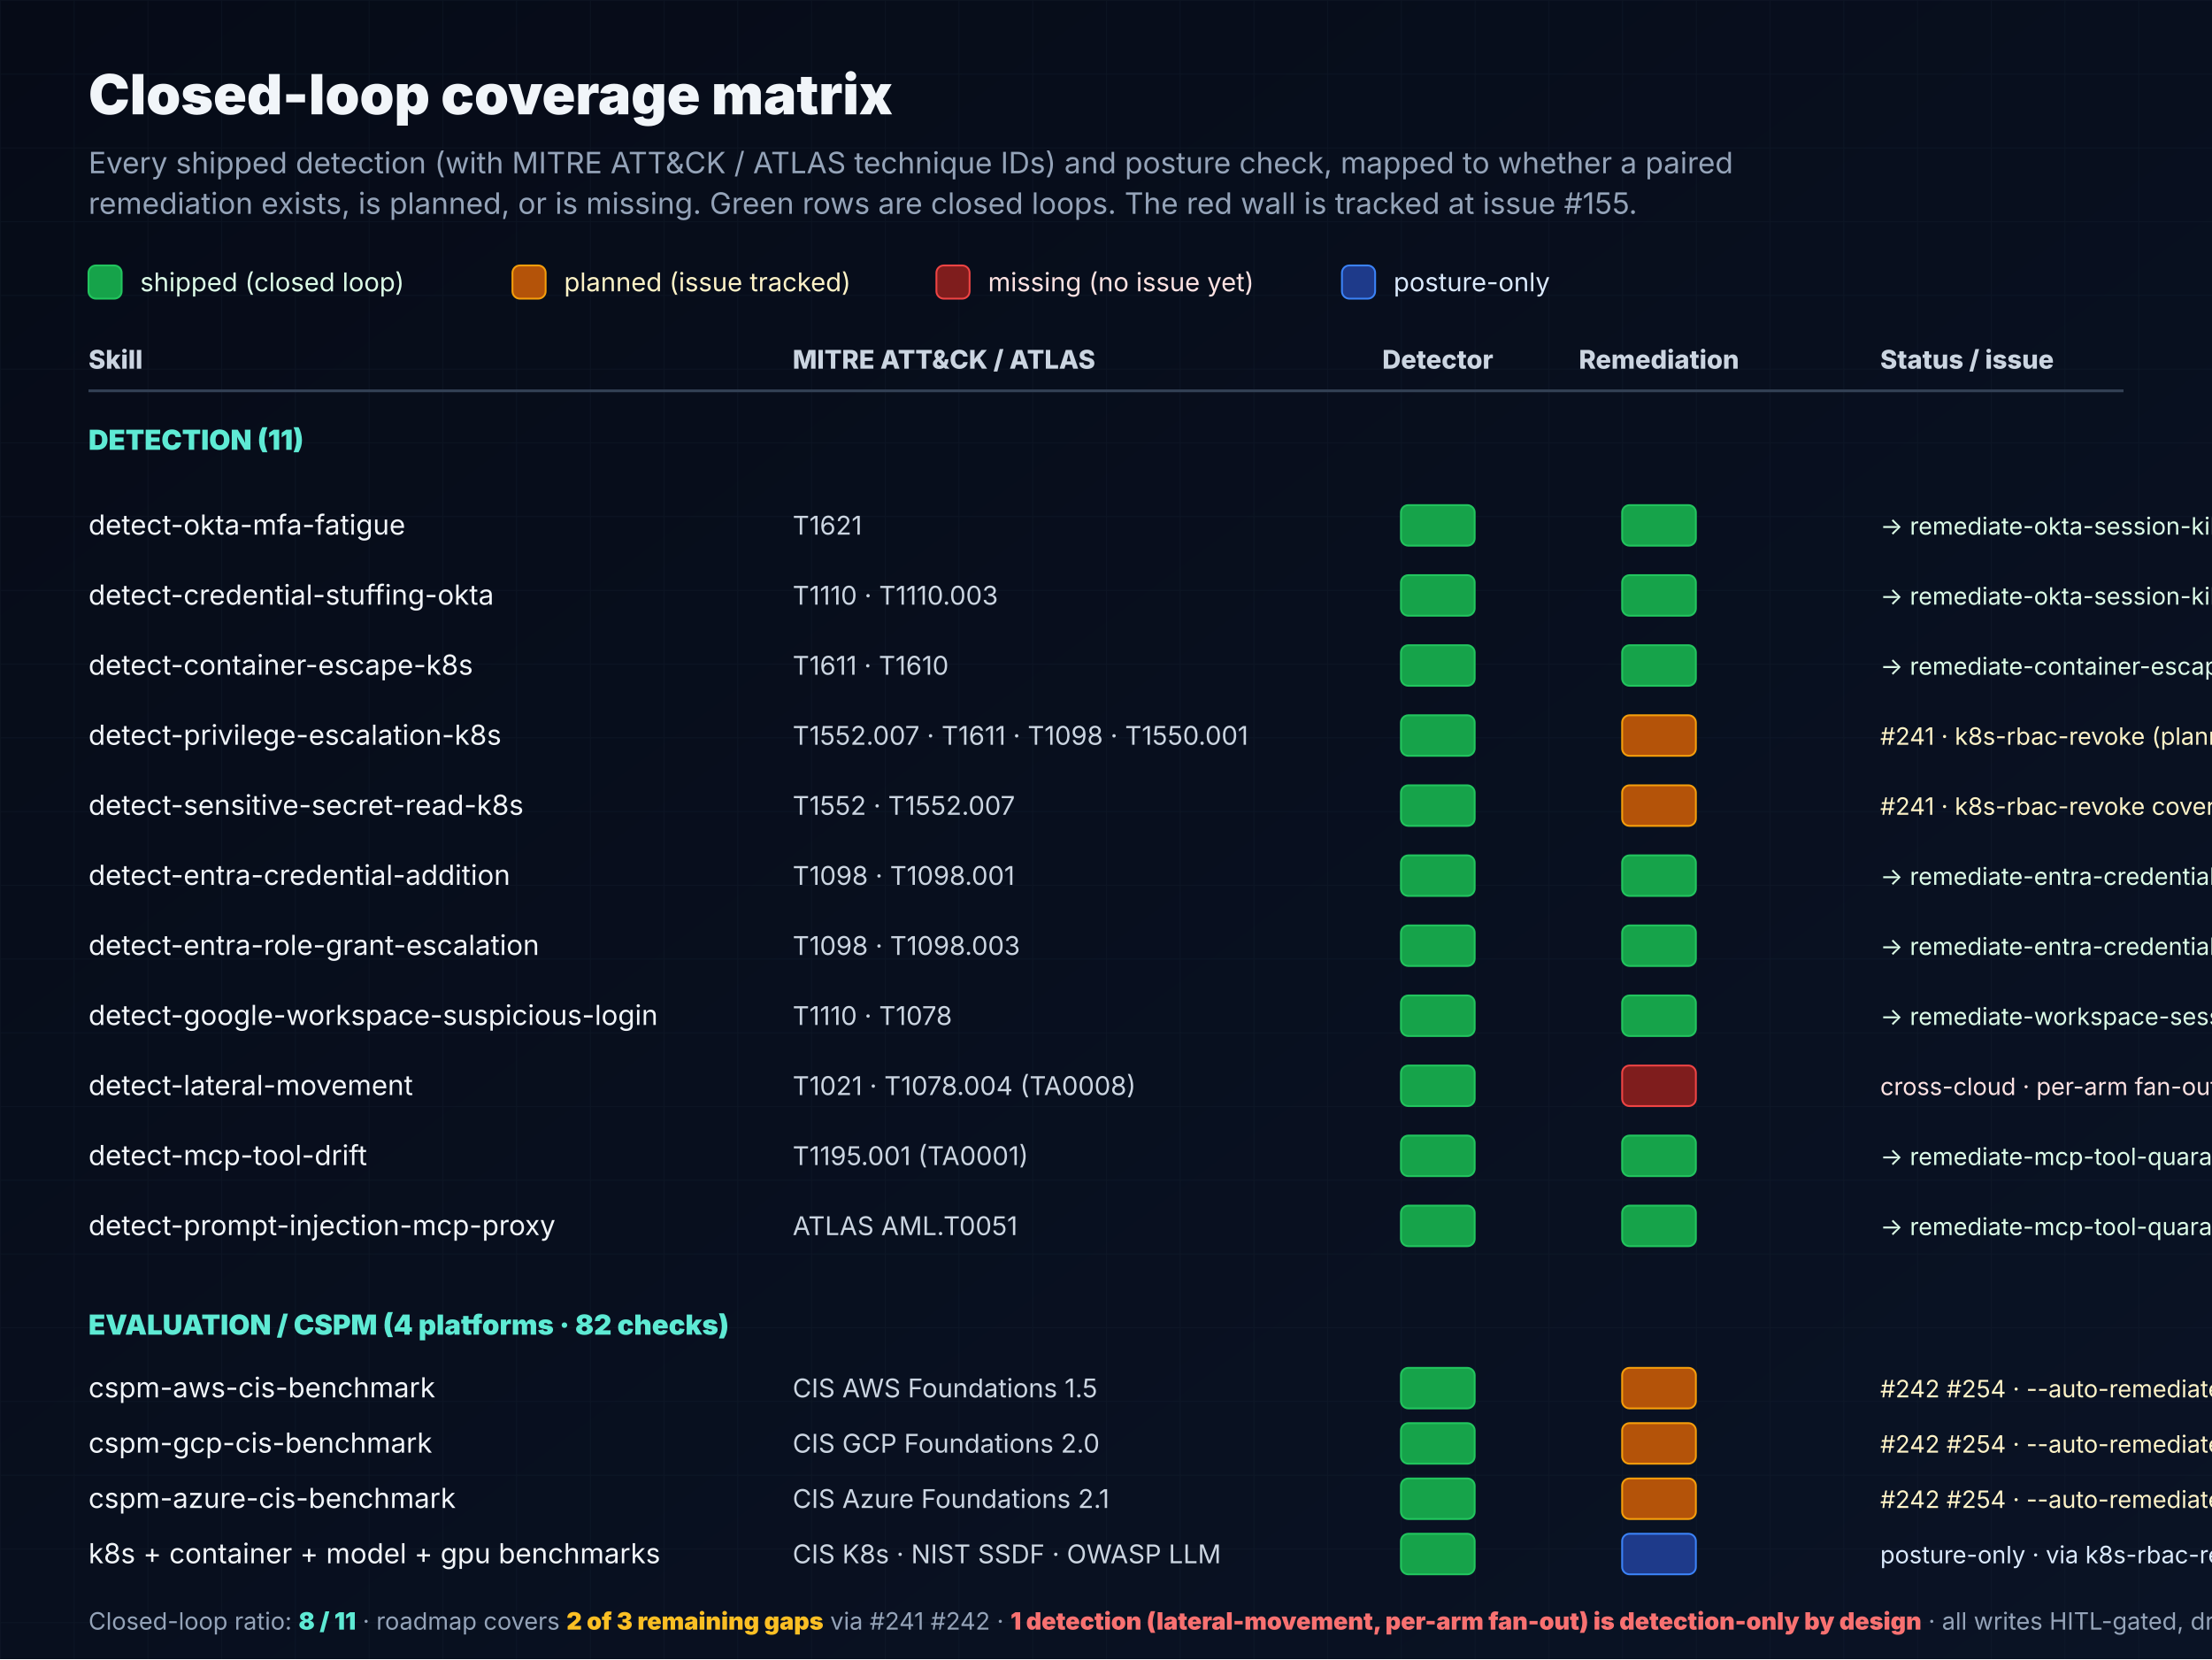
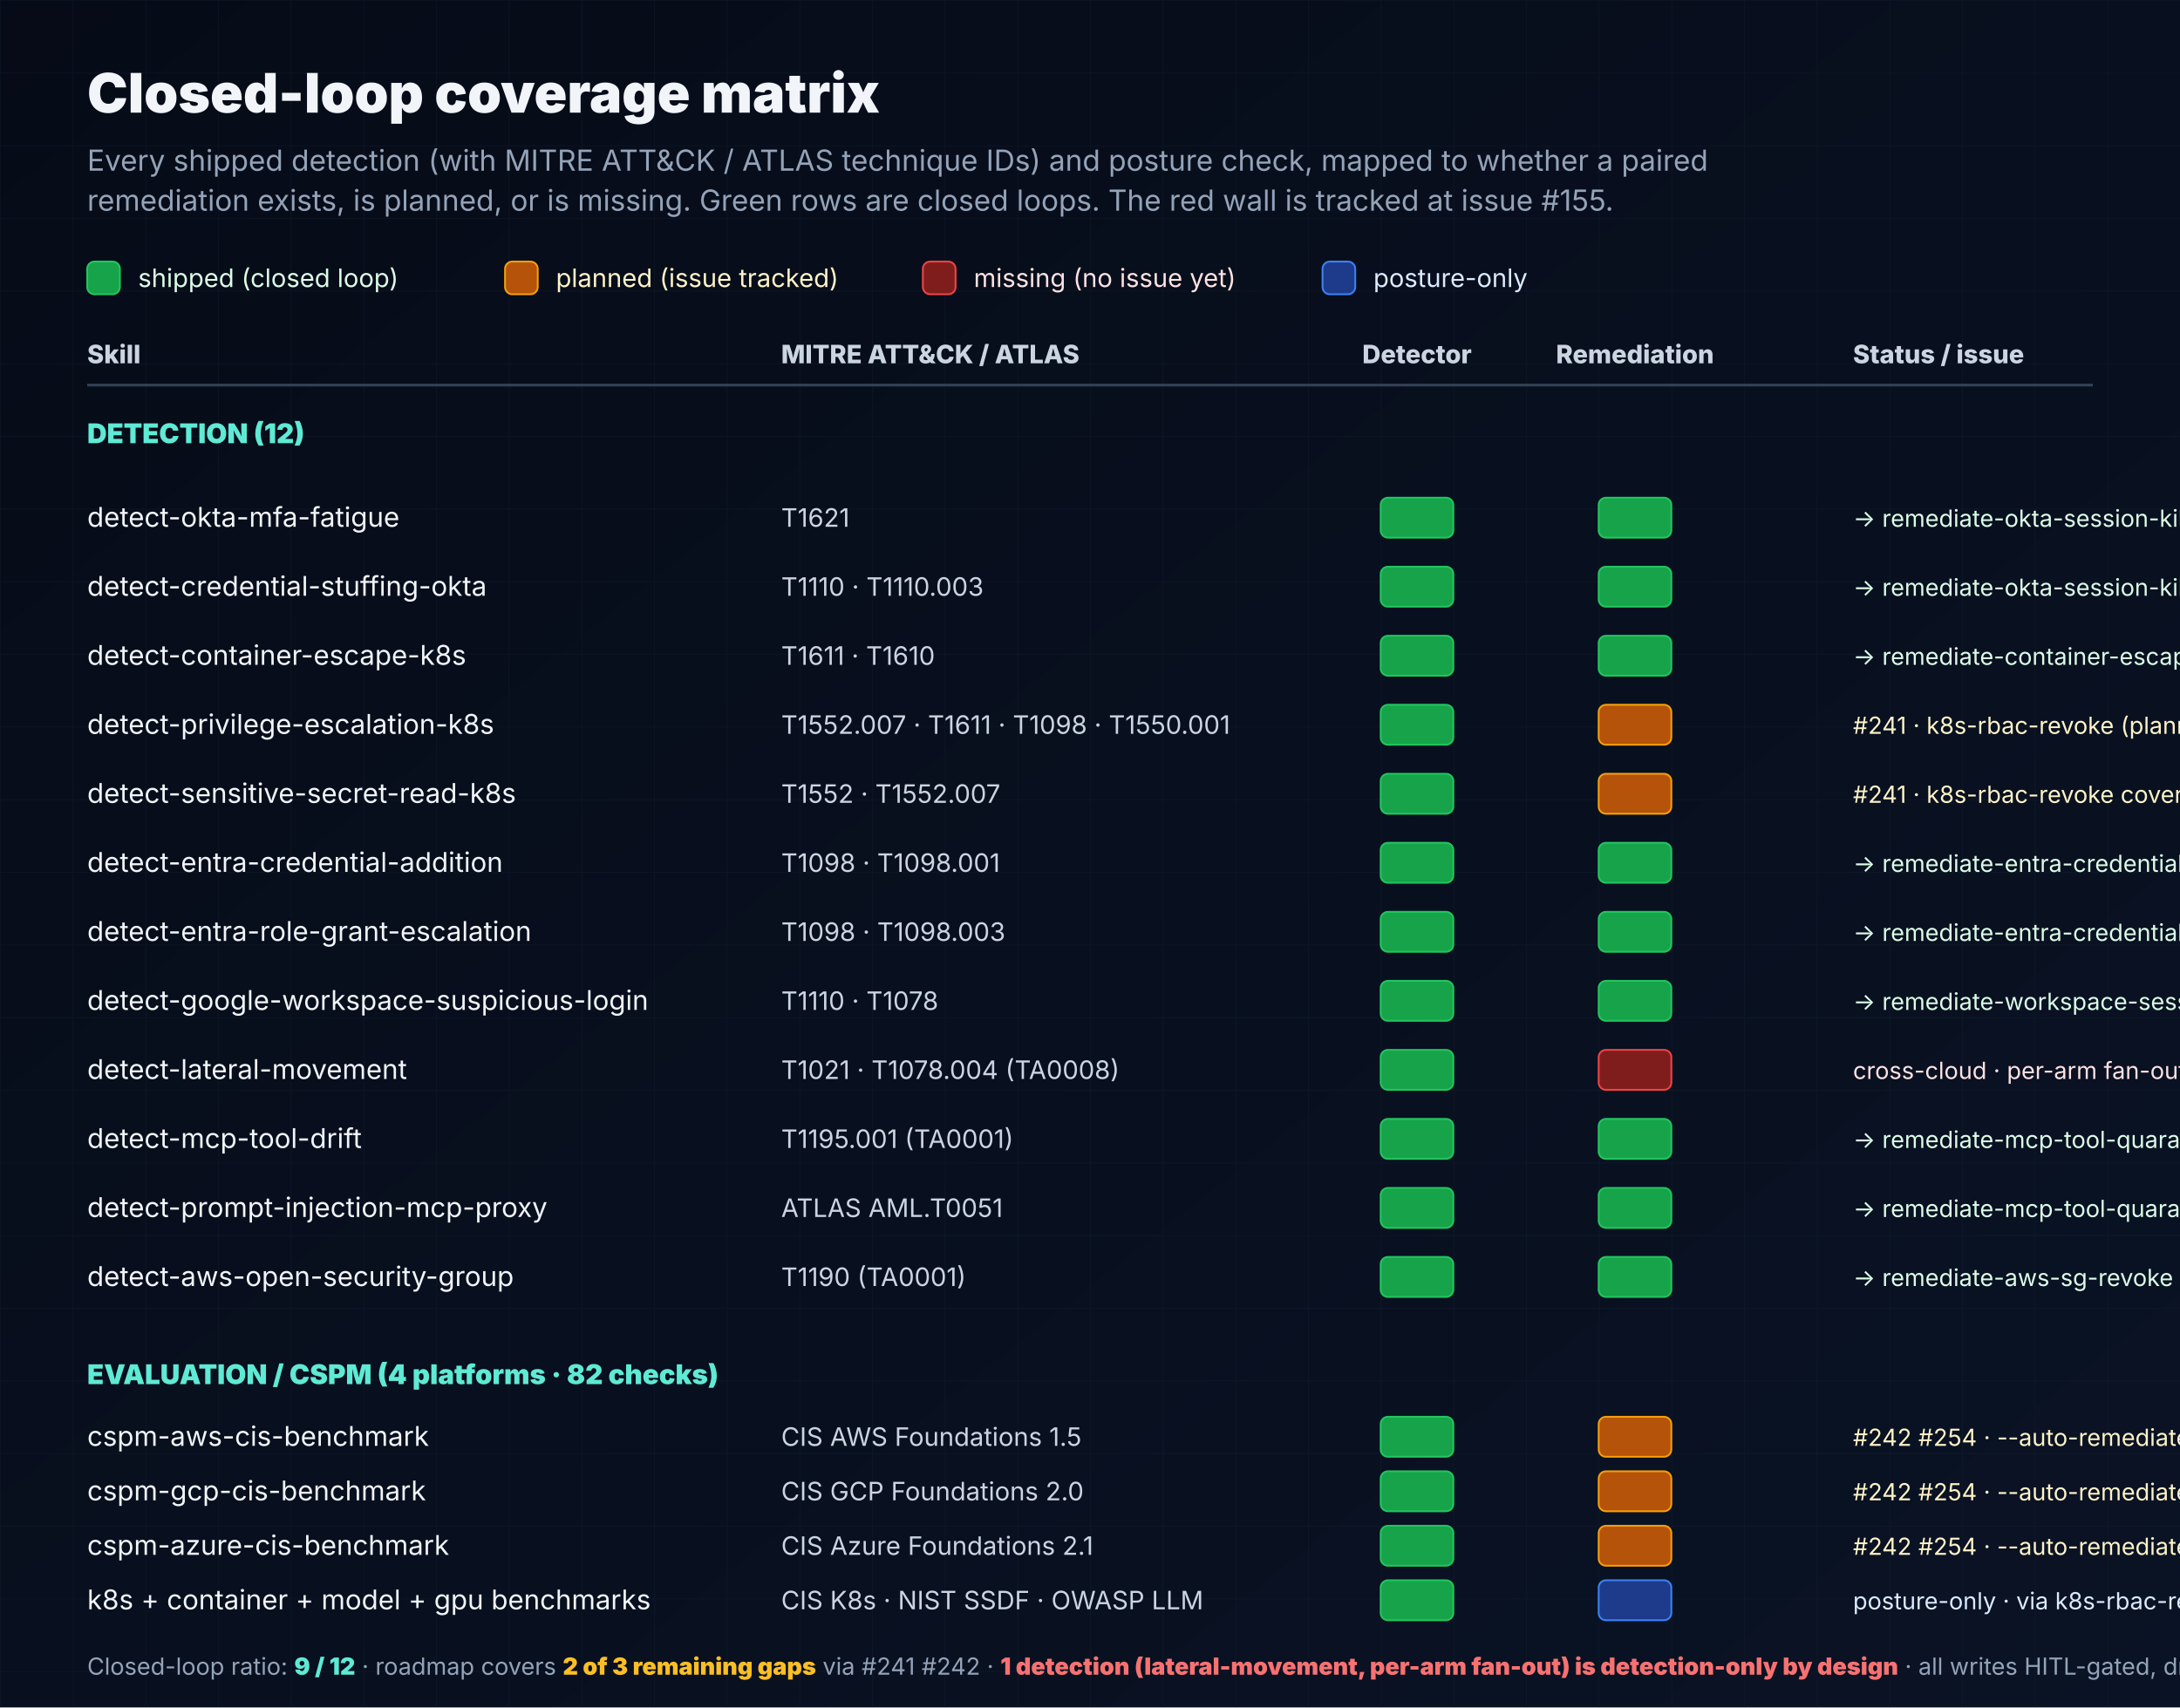
- <svg xmlns="http://www.w3.org/2000/svg" width="1200" height="900" viewBox="0 0 1200 900" role="img" aria-labelledby="cm-title cm-desc">
+ <svg xmlns="http://www.w3.org/2000/svg" width="1200" height="940" viewBox="0 0 1200 940" role="img" aria-labelledby="cm-title cm-desc">
  <defs>
    <linearGradient id="bg2" x1="0" y1="0" x2="1" y2="1">
      <stop offset="0%" stop-color="#060b17" />
      <stop offset="100%" stop-color="#0a1325" />
    </linearGradient>
    <pattern id="grid2" x="0" y="0" width="40" height="40" patternUnits="userSpaceOnUse">
      <path d="M40 0H0V40" fill="none" stroke="#1e293b" stroke-opacity="0.25" stroke-width="1" />
    </pattern>
  </defs>
-   <rect width="1200" height="900" fill="url(#bg2)" />
-   <rect width="1200" height="900" fill="url(#grid2)" />
+   <rect width="1200" height="940" fill="url(#bg2)" />
+   <rect width="1200" height="940" fill="url(#grid2)" />
  <text x="48" y="62" fill="#f1f5f9" font-family="Inter, system-ui, sans-serif" font-size="30" font-weight="900">Closed-loop coverage matrix</text>
  <text x="48" y="94" fill="#94a3b8" font-family="Inter, system-ui, sans-serif" font-size="16">Every shipped detection (with MITRE ATT&amp;CK / ATLAS technique IDs) and posture check, mapped to whether a paired</text>
  <text x="48" y="116" fill="#94a3b8" font-family="Inter, system-ui, sans-serif" font-size="16">remediation exists, is planned, or is missing. Green rows are closed loops. The red wall is tracked at issue #155.</text>
  <g transform="translate(48,144)" font-family="Inter, system-ui, sans-serif" font-size="14">
    <g>
      <rect x="0" y="0" width="18" height="18" rx="4" fill="#16a34a" stroke="#22c55e" />
      <text x="28" y="14" fill="#dcfce7">shipped (closed loop)</text>
    </g>
    <g transform="translate(230,0)">
      <rect x="0" y="0" width="18" height="18" rx="4" fill="#b45309" stroke="#f59e0b" />
      <text x="28" y="14" fill="#fef3c7">planned (issue tracked)</text>
    </g>
    <g transform="translate(460,0)">
      <rect x="0" y="0" width="18" height="18" rx="4" fill="#7f1d1d" stroke="#ef4444" />
      <text x="28" y="14" fill="#fee2e2">missing (no issue yet)</text>
    </g>
    <g transform="translate(680,0)">
      <rect x="0" y="0" width="18" height="18" rx="4" fill="#1e3a8a" stroke="#3b82f6" />
      <text x="28" y="14" fill="#dbeafe">posture-only</text>
    </g>
  </g>
  <g font-family="Inter, system-ui, sans-serif" font-size="14" font-weight="800" fill="#cbd5e1">
    <text x="48" y="200">Skill</text>
    <text x="430" y="200">MITRE ATT&amp;CK / ATLAS</text>
    <text x="780" y="200" text-anchor="middle">Detector</text>
    <text x="900" y="200" text-anchor="middle">Remediation</text>
    <text x="1020" y="200">Status / issue</text>
  </g>
  <line x1="48" y1="212" x2="1152" y2="212" stroke="#334155" stroke-width="1.5" />
-   <text x="48" y="244" fill="#5eead4" font-family="Inter, system-ui, sans-serif" font-size="15" font-weight="900">DETECTION (11)</text>
+   <text x="48" y="244" fill="#5eead4" font-family="Inter, system-ui, sans-serif" font-size="15" font-weight="900">DETECTION (12)</text>
  <g font-family="Inter, system-ui, sans-serif">
    <text x="48" y="290" fill="#f1f5f9" font-size="15">detect-okta-mfa-fatigue</text>
    <text x="430" y="290" fill="#cbd5e1" font-size="14">T1621</text>
    <rect x="760" y="274" width="40" height="22" rx="4" fill="#16a34a" stroke="#22c55e" />
    <rect x="880" y="274" width="40" height="22" rx="4" fill="#16a34a" stroke="#22c55e" />
    <text x="1020" y="290" fill="#dcfce7" font-size="13">→ remediate-okta-session-kill</text>
  </g>
  <g font-family="Inter, system-ui, sans-serif">
    <text x="48" y="328" fill="#f1f5f9" font-size="15">detect-credential-stuffing-okta</text>
    <text x="430" y="328" fill="#cbd5e1" font-size="14">T1110 · T1110.003</text>
    <rect x="760" y="312" width="40" height="22" rx="4" fill="#16a34a" stroke="#22c55e" />
    <rect x="880" y="312" width="40" height="22" rx="4" fill="#16a34a" stroke="#22c55e" />
    <text x="1020" y="328" fill="#dcfce7" font-size="13">→ remediate-okta-session-kill</text>
  </g>
  <g font-family="Inter, system-ui, sans-serif">
    <text x="48" y="366" fill="#f1f5f9" font-size="15">detect-container-escape-k8s</text>
    <text x="430" y="366" fill="#cbd5e1" font-size="14">T1611 · T1610</text>
    <rect x="760" y="350" width="40" height="22" rx="4" fill="#16a34a" stroke="#22c55e" />
    <rect x="880" y="350" width="40" height="22" rx="4" fill="#16a34a" stroke="#22c55e" />
    <text x="1020" y="366" fill="#dcfce7" font-size="13">→ remediate-container-escape-k8s</text>
  </g>
  <g font-family="Inter, system-ui, sans-serif">
    <text x="48" y="404" fill="#f1f5f9" font-size="15">detect-privilege-escalation-k8s</text>
    <text x="430" y="404" fill="#cbd5e1" font-size="14">T1552.007 · T1611 · T1098 · T1550.001</text>
    <rect x="760" y="388" width="40" height="22" rx="4" fill="#16a34a" stroke="#22c55e" />
    <rect x="880" y="388" width="40" height="22" rx="4" fill="#b45309" stroke="#f59e0b" />
    <text x="1020" y="404" fill="#fef3c7" font-size="13">#241 · k8s-rbac-revoke (planned)</text>
  </g>
  <g font-family="Inter, system-ui, sans-serif">
    <text x="48" y="442" fill="#f1f5f9" font-size="15">detect-sensitive-secret-read-k8s</text>
    <text x="430" y="442" fill="#cbd5e1" font-size="14">T1552 · T1552.007</text>
    <rect x="760" y="426" width="40" height="22" rx="4" fill="#16a34a" stroke="#22c55e" />
    <rect x="880" y="426" width="40" height="22" rx="4" fill="#b45309" stroke="#f59e0b" />
    <text x="1020" y="442" fill="#fef3c7" font-size="13">#241 · k8s-rbac-revoke covers</text>
  </g>
  <g font-family="Inter, system-ui, sans-serif">
    <text x="48" y="480" fill="#f1f5f9" font-size="15">detect-entra-credential-addition</text>
    <text x="430" y="480" fill="#cbd5e1" font-size="14">T1098 · T1098.001</text>
    <rect x="760" y="464" width="40" height="22" rx="4" fill="#16a34a" stroke="#22c55e" />
    <rect x="880" y="464" width="40" height="22" rx="4" fill="#16a34a" stroke="#22c55e" />
    <text x="1020" y="480" fill="#dcfce7" font-size="13">→ remediate-entra-credential-revoke</text>
  </g>
  <g font-family="Inter, system-ui, sans-serif">
    <text x="48" y="518" fill="#f1f5f9" font-size="15">detect-entra-role-grant-escalation</text>
    <text x="430" y="518" fill="#cbd5e1" font-size="14">T1098 · T1098.003</text>
    <rect x="760" y="502" width="40" height="22" rx="4" fill="#16a34a" stroke="#22c55e" />
    <rect x="880" y="502" width="40" height="22" rx="4" fill="#16a34a" stroke="#22c55e" />
    <text x="1020" y="518" fill="#dcfce7" font-size="13">→ remediate-entra-credential-revoke</text>
  </g>
  <g font-family="Inter, system-ui, sans-serif">
    <text x="48" y="556" fill="#f1f5f9" font-size="15">detect-google-workspace-suspicious-login</text>
    <text x="430" y="556" fill="#cbd5e1" font-size="14">T1110 · T1078</text>
    <rect x="760" y="540" width="40" height="22" rx="4" fill="#16a34a" stroke="#22c55e" />
    <rect x="880" y="540" width="40" height="22" rx="4" fill="#16a34a" stroke="#22c55e" />
    <text x="1020" y="556" fill="#dcfce7" font-size="13">→ remediate-workspace-session-kill</text>
  </g>
  <g font-family="Inter, system-ui, sans-serif">
    <text x="48" y="594" fill="#f1f5f9" font-size="15">detect-lateral-movement</text>
    <text x="430" y="594" fill="#cbd5e1" font-size="14">T1021 · T1078.004 (TA0008)</text>
    <rect x="760" y="578" width="40" height="22" rx="4" fill="#16a34a" stroke="#22c55e" />
    <rect x="880" y="578" width="40" height="22" rx="4" fill="#7f1d1d" stroke="#ef4444" />
    <text x="1020" y="594" fill="#fee2e2" font-size="13">cross-cloud · per-arm fan-out</text>
  </g>
  <g font-family="Inter, system-ui, sans-serif">
    <text x="48" y="632" fill="#f1f5f9" font-size="15">detect-mcp-tool-drift</text>
    <text x="430" y="632" fill="#cbd5e1" font-size="14">T1195.001 (TA0001)</text>
    <rect x="760" y="616" width="40" height="22" rx="4" fill="#16a34a" stroke="#22c55e" />
    <rect x="880" y="616" width="40" height="22" rx="4" fill="#16a34a" stroke="#22c55e" />
    <text x="1020" y="632" fill="#dcfce7" font-size="13">→ remediate-mcp-tool-quarantine</text>
  </g>
  <g font-family="Inter, system-ui, sans-serif">
    <text x="48" y="670" fill="#f1f5f9" font-size="15">detect-prompt-injection-mcp-proxy</text>
    <text x="430" y="670" fill="#cbd5e1" font-size="14">ATLAS AML.T0051</text>
    <rect x="760" y="654" width="40" height="22" rx="4" fill="#16a34a" stroke="#22c55e" />
    <rect x="880" y="654" width="40" height="22" rx="4" fill="#16a34a" stroke="#22c55e" />
    <text x="1020" y="670" fill="#dcfce7" font-size="13">→ remediate-mcp-tool-quarantine</text>
  </g>
-   <text x="48" y="724" fill="#5eead4" font-family="Inter, system-ui, sans-serif" font-size="15" font-weight="900">EVALUATION / CSPM (4 platforms · 82 checks)</text>
  <g font-family="Inter, system-ui, sans-serif">
-     <text x="48" y="758" fill="#f1f5f9" font-size="15">cspm-aws-cis-benchmark</text>
-     <text x="430" y="758" fill="#cbd5e1" font-size="14">CIS AWS Foundations 1.5</text>
-     <rect x="760" y="742" width="40" height="22" rx="4" fill="#16a34a" stroke="#22c55e" />
-     <rect x="880" y="742" width="40" height="22" rx="4" fill="#b45309" stroke="#f59e0b" />
-     <text x="1020" y="758" fill="#fef3c7" font-size="13">#242 #254 · --auto-remediate</text>
+     <text x="48" y="708" fill="#f1f5f9" font-size="15">detect-aws-open-security-group</text>
+     <text x="430" y="708" fill="#cbd5e1" font-size="14">T1190 (TA0001)</text>
+     <rect x="760" y="692" width="40" height="22" rx="4" fill="#16a34a" stroke="#22c55e" />
+     <rect x="880" y="692" width="40" height="22" rx="4" fill="#16a34a" stroke="#22c55e" />
+     <text x="1020" y="708" fill="#dcfce7" font-size="13">→ remediate-aws-sg-revoke (#307 phase A)</text>
+   </g>
+   <text x="48" y="762" fill="#5eead4" font-family="Inter, system-ui, sans-serif" font-size="15" font-weight="900">EVALUATION / CSPM (4 platforms · 82 checks)</text>
+   <g font-family="Inter, system-ui, sans-serif">
+     <text x="48" y="796" fill="#f1f5f9" font-size="15">cspm-aws-cis-benchmark</text>
+     <text x="430" y="796" fill="#cbd5e1" font-size="14">CIS AWS Foundations 1.5</text>
+     <rect x="760" y="780" width="40" height="22" rx="4" fill="#16a34a" stroke="#22c55e" />
+     <rect x="880" y="780" width="40" height="22" rx="4" fill="#b45309" stroke="#f59e0b" />
+     <text x="1020" y="796" fill="#fef3c7" font-size="13">#242 #254 · --auto-remediate</text>
  </g>
  <g font-family="Inter, system-ui, sans-serif">
-     <text x="48" y="788" fill="#f1f5f9" font-size="15">cspm-gcp-cis-benchmark</text>
-     <text x="430" y="788" fill="#cbd5e1" font-size="14">CIS GCP Foundations 2.0</text>
-     <rect x="760" y="772" width="40" height="22" rx="4" fill="#16a34a" stroke="#22c55e" />
-     <rect x="880" y="772" width="40" height="22" rx="4" fill="#b45309" stroke="#f59e0b" />
-     <text x="1020" y="788" fill="#fef3c7" font-size="13">#242 #254 · --auto-remediate</text>
+     <text x="48" y="826" fill="#f1f5f9" font-size="15">cspm-gcp-cis-benchmark</text>
+     <text x="430" y="826" fill="#cbd5e1" font-size="14">CIS GCP Foundations 2.0</text>
+     <rect x="760" y="810" width="40" height="22" rx="4" fill="#16a34a" stroke="#22c55e" />
+     <rect x="880" y="810" width="40" height="22" rx="4" fill="#b45309" stroke="#f59e0b" />
+     <text x="1020" y="826" fill="#fef3c7" font-size="13">#242 #254 · --auto-remediate</text>
  </g>
  <g font-family="Inter, system-ui, sans-serif">
-     <text x="48" y="818" fill="#f1f5f9" font-size="15">cspm-azure-cis-benchmark</text>
-     <text x="430" y="818" fill="#cbd5e1" font-size="14">CIS Azure Foundations 2.1</text>
-     <rect x="760" y="802" width="40" height="22" rx="4" fill="#16a34a" stroke="#22c55e" />
-     <rect x="880" y="802" width="40" height="22" rx="4" fill="#b45309" stroke="#f59e0b" />
-     <text x="1020" y="818" fill="#fef3c7" font-size="13">#242 #254 · --auto-remediate</text>
+     <text x="48" y="856" fill="#f1f5f9" font-size="15">cspm-azure-cis-benchmark</text>
+     <text x="430" y="856" fill="#cbd5e1" font-size="14">CIS Azure Foundations 2.1</text>
+     <rect x="760" y="840" width="40" height="22" rx="4" fill="#16a34a" stroke="#22c55e" />
+     <rect x="880" y="840" width="40" height="22" rx="4" fill="#b45309" stroke="#f59e0b" />
+     <text x="1020" y="856" fill="#fef3c7" font-size="13">#242 #254 · --auto-remediate</text>
  </g>
  <g font-family="Inter, system-ui, sans-serif">
-     <text x="48" y="848" fill="#f1f5f9" font-size="15">k8s + container + model + gpu benchmarks</text>
-     <text x="430" y="848" fill="#cbd5e1" font-size="14">CIS K8s · NIST SSDF · OWASP LLM</text>
-     <rect x="760" y="832" width="40" height="22" rx="4" fill="#16a34a" stroke="#22c55e" />
-     <rect x="880" y="832" width="40" height="22" rx="4" fill="#1e3a8a" stroke="#3b82f6" />
-     <text x="1020" y="848" fill="#dbeafe" font-size="13">posture-only · via k8s-rbac-revoke</text>
+     <text x="48" y="886" fill="#f1f5f9" font-size="15">k8s + container + model + gpu benchmarks</text>
+     <text x="430" y="886" fill="#cbd5e1" font-size="14">CIS K8s · NIST SSDF · OWASP LLM</text>
+     <rect x="760" y="870" width="40" height="22" rx="4" fill="#16a34a" stroke="#22c55e" />
+     <rect x="880" y="870" width="40" height="22" rx="4" fill="#1e3a8a" stroke="#3b82f6" />
+     <text x="1020" y="886" fill="#dbeafe" font-size="13">posture-only · via k8s-rbac-revoke</text>
  </g>
  <g font-family="Inter, system-ui, sans-serif">
-     <text x="48" y="884" fill="#94a3b8" font-size="13">Closed-loop ratio: <tspan fill="#5eead4" font-weight="900">8 / 11</tspan> · roadmap covers <tspan fill="#fbbf24" font-weight="900">2 of 3 remaining gaps</tspan> via #241 #242 · <tspan fill="#f87171" font-weight="900">1 detection (lateral-movement, per-arm fan-out) is detection-only by design</tspan> · all writes HITL-gated, dry-run-default, dual-audited (#155)</text>
+     <text x="48" y="922" fill="#94a3b8" font-size="13">Closed-loop ratio: <tspan fill="#5eead4" font-weight="900">9 / 12</tspan> · roadmap covers <tspan fill="#fbbf24" font-weight="900">2 of 3 remaining gaps</tspan> via #241 #242 · <tspan fill="#f87171" font-weight="900">1 detection (lateral-movement, per-arm fan-out) is detection-only by design</tspan> · all writes HITL-gated, dry-run-default, dual-audited (#155)</text>
  </g>
</svg>
